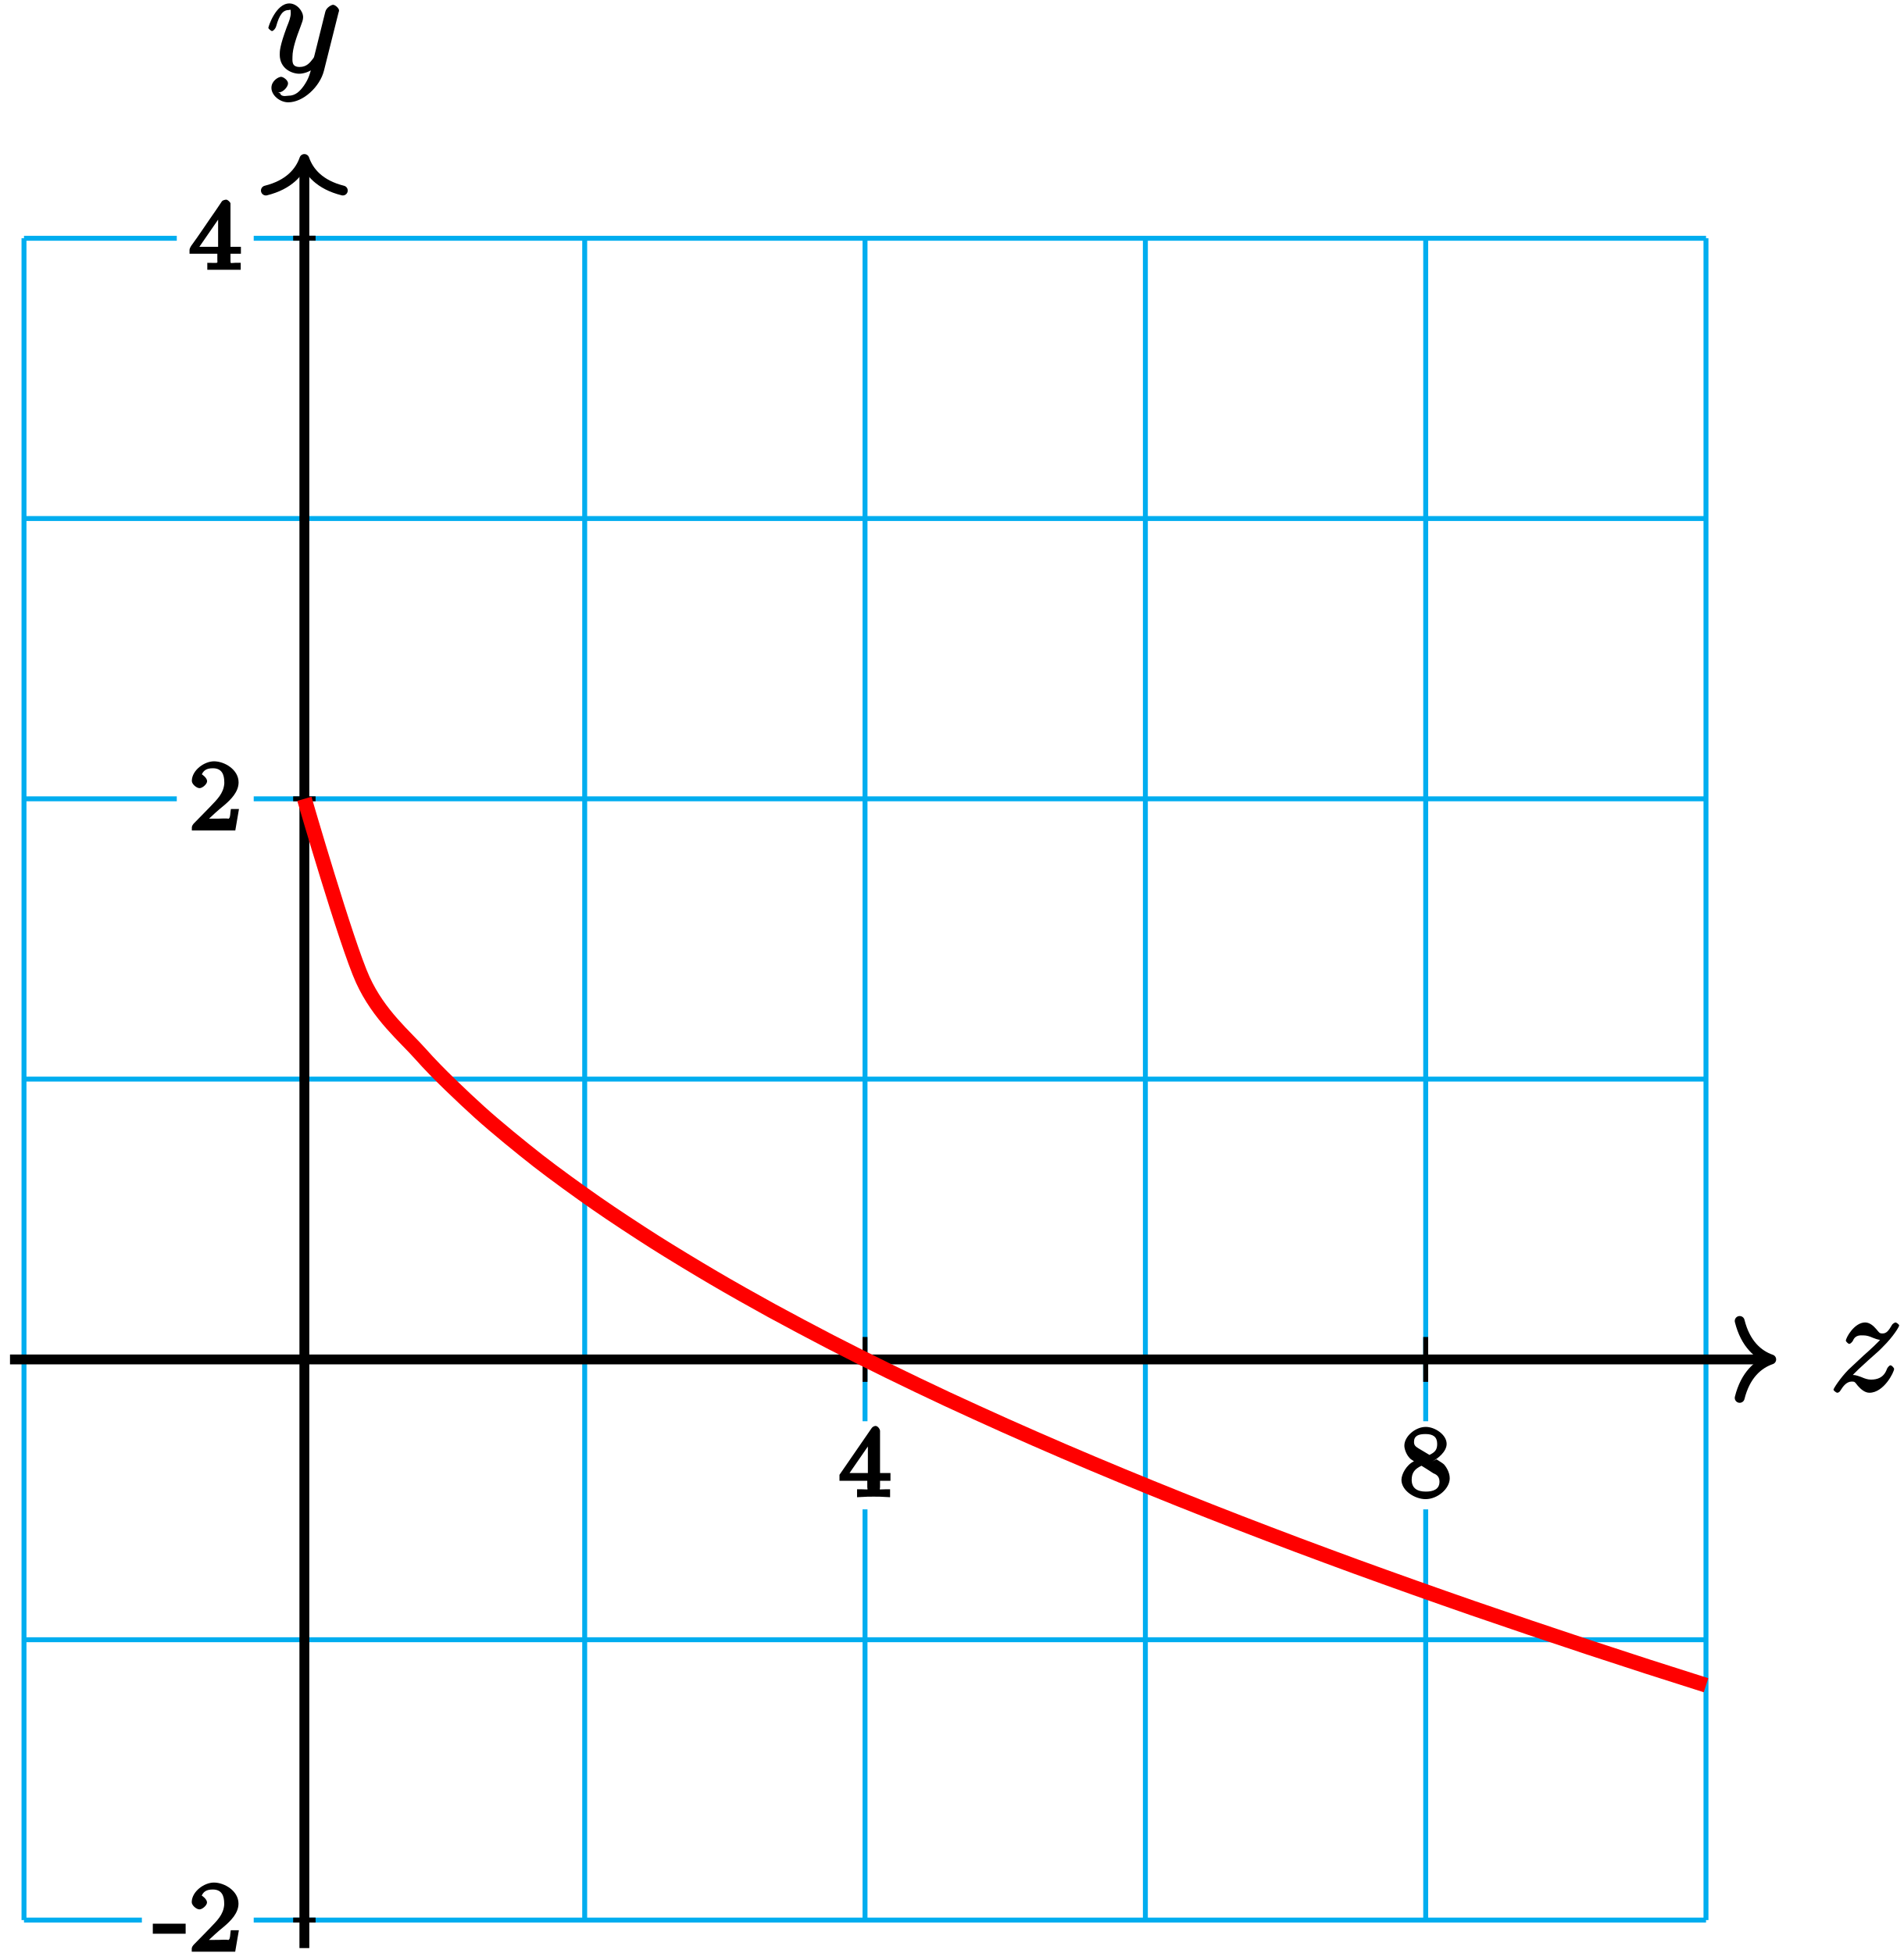
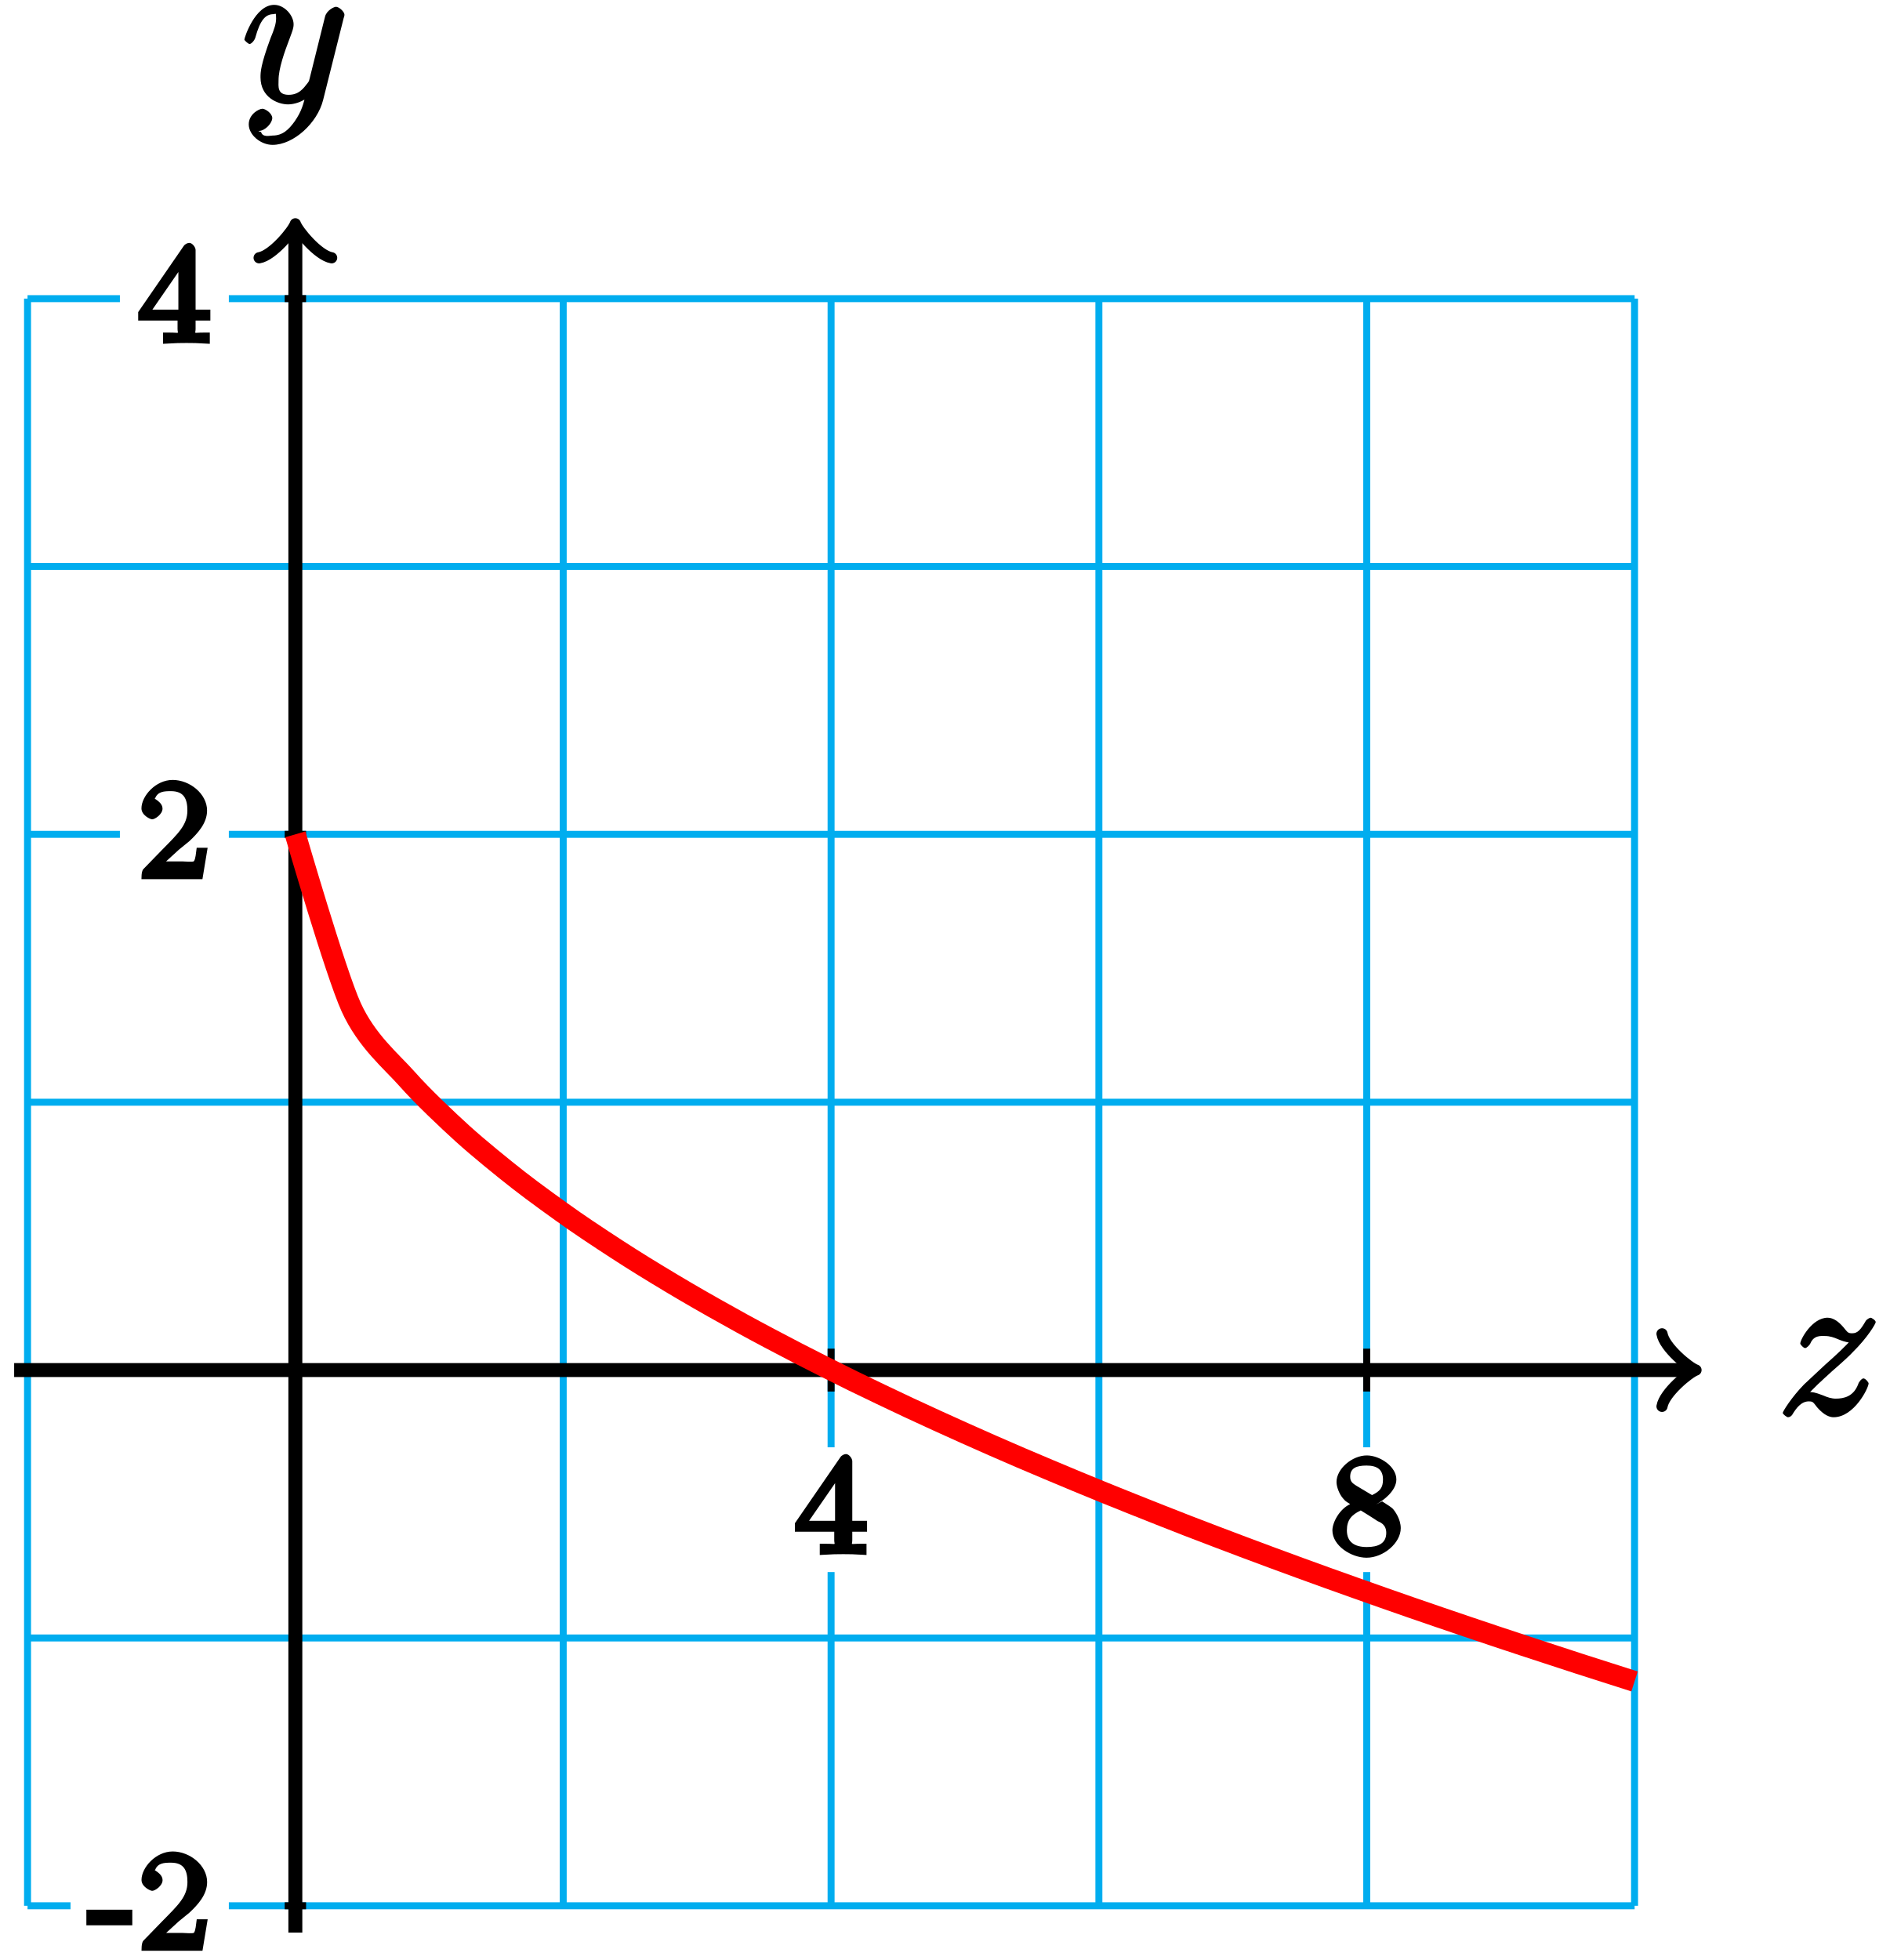
- <svg xmlns="http://www.w3.org/2000/svg" xmlns:xlink="http://www.w3.org/1999/xlink" width="154pt" height="158pt" viewBox="0 0 154 158" version="1.1">
+ <svg xmlns="http://www.w3.org/2000/svg" xmlns:xlink="http://www.w3.org/1999/xlink" width="108pt" height="112pt" viewBox="0 0 108 112" version="1.1">
  <defs>
    <g>
      <symbol overflow="visible" id="glyph0-0">
        <path style="stroke:none;" d="" />
      </symbol>
      <symbol overflow="visible" id="glyph0-1">
        <path style="stroke:none;" d="M 1.625 -1 C 2.141 -1.594 2.562 -1.953 3.156 -2.5 C 3.875 -3.125 4.188 -3.422 4.344 -3.594 C 5.188 -4.422 5.656 -5.219 5.656 -5.312 C 5.656 -5.422 5.406 -5.562 5.375 -5.562 C 5.297 -5.562 5.156 -5.469 5.094 -5.391 C 4.797 -4.875 4.625 -4.672 4.312 -4.672 C 4.062 -4.672 4.047 -4.734 3.812 -5.016 C 3.562 -5.312 3.25 -5.562 2.906 -5.562 C 2.031 -5.562 1.344 -4.328 1.344 -4.078 C 1.344 -4.047 1.516 -3.828 1.625 -3.828 C 1.719 -3.828 1.891 -4.016 1.922 -4.094 C 2.125 -4.578 2.547 -4.516 2.766 -4.516 C 3.031 -4.516 3.266 -4.438 3.516 -4.328 C 3.969 -4.141 4.156 -4.141 4.281 -4.141 C 4.359 -4.141 4.406 -4.141 4.469 -4.141 L 4.344 -4.406 C 3.953 -3.938 3.312 -3.359 2.766 -2.875 L 1.562 -1.75 C 0.844 -1.016 0.344 -0.203 0.344 -0.125 C 0.344 -0.047 0.578 0.125 0.641 0.125 C 0.719 0.125 0.844 0.078 0.922 -0.078 C 1.109 -0.375 1.391 -0.781 1.828 -0.781 C 2.078 -0.781 2.078 -0.734 2.312 -0.438 C 2.547 -0.172 2.875 0.125 3.25 0.125 C 4.422 0.125 5.25 -1.547 5.25 -1.812 C 5.25 -1.859 5.078 -2.094 4.953 -2.094 C 4.859 -2.094 4.688 -1.891 4.656 -1.766 C 4.391 -1.062 3.844 -0.938 3.375 -0.938 C 3.125 -0.938 2.891 -1.016 2.641 -1.125 C 2.156 -1.312 2.031 -1.312 1.875 -1.312 C 1.75 -1.312 1.625 -1.312 1.516 -1.266 Z M 1.625 -1 " />
      </symbol>
      <symbol overflow="visible" id="glyph0-2">
        <path style="stroke:none;" d="M 3.031 1.094 C 2.703 1.547 2.359 1.906 1.766 1.906 C 1.625 1.906 1.203 2.031 1.109 1.703 C 0.906 1.641 0.969 1.641 0.984 1.641 C 1.344 1.641 1.75 1.188 1.75 0.906 C 1.75 0.641 1.359 0.375 1.188 0.375 C 0.984 0.375 0.406 0.688 0.406 1.266 C 0.406 1.875 1.094 2.438 1.766 2.438 C 2.969 2.438 4.328 1.188 4.656 -0.125 L 5.828 -4.797 C 5.844 -4.859 5.875 -4.922 5.875 -5 C 5.875 -5.172 5.562 -5.453 5.391 -5.453 C 5.281 -5.453 4.859 -5.25 4.766 -4.891 L 3.891 -1.375 C 3.828 -1.156 3.875 -1.25 3.781 -1.109 C 3.531 -0.781 3.266 -0.422 2.688 -0.422 C 2.016 -0.422 2.109 -0.922 2.109 -1.25 C 2.109 -1.922 2.438 -2.844 2.766 -3.703 C 2.891 -4.047 2.969 -4.219 2.969 -4.453 C 2.969 -4.953 2.453 -5.562 1.859 -5.562 C 0.766 -5.562 0.156 -3.688 0.156 -3.578 C 0.156 -3.531 0.375 -3.328 0.453 -3.328 C 0.562 -3.328 0.734 -3.531 0.781 -3.688 C 1.062 -4.703 1.359 -5.031 1.828 -5.031 C 1.938 -5.031 1.969 -5.172 1.969 -4.781 C 1.969 -4.469 1.844 -4.125 1.656 -3.672 C 1.078 -2.109 1.078 -1.703 1.078 -1.422 C 1.078 -0.281 2.062 0.125 2.656 0.125 C 3 0.125 3.531 -0.031 3.844 -0.344 L 3.688 -0.516 C 3.516 0.141 3.438 0.5 3.031 1.094 Z M 3.031 1.094 " />
      </symbol>
      <symbol overflow="visible" id="glyph1-0">
        <path style="stroke:none;" d="" />
      </symbol>
      <symbol overflow="visible" id="glyph1-1">
        <path style="stroke:none;" d="M 3.328 -5.344 C 3.328 -5.5 3.141 -5.75 2.969 -5.75 C 2.875 -5.75 2.719 -5.688 2.641 -5.562 L 0.047 -1.797 L 0.047 -1.312 L 2.297 -1.312 L 2.297 -0.828 C 2.297 -0.531 2.469 -0.625 1.844 -0.625 L 1.469 -0.625 L 1.469 0.016 C 2.344 -0.031 2.359 -0.031 2.812 -0.031 C 3.266 -0.031 3.281 -0.031 4.141 0.016 L 4.141 -0.625 L 3.781 -0.625 C 3.156 -0.625 3.328 -0.531 3.328 -0.828 L 3.328 -1.312 L 4.172 -1.312 L 4.172 -1.938 L 3.328 -1.938 Z M 2.344 -4.688 L 2.344 -1.938 L 0.859 -1.938 L 2.672 -4.562 Z M 2.344 -4.688 " />
      </symbol>
      <symbol overflow="visible" id="glyph1-2">
        <path style="stroke:none;" d="M 2.641 -2.875 C 3.094 -3.094 3.812 -3.672 3.812 -4.297 C 3.812 -5.047 2.859 -5.672 2.125 -5.672 C 1.281 -5.672 0.391 -4.906 0.391 -4.156 C 0.391 -3.859 0.562 -3.453 0.75 -3.234 C 0.891 -3.062 0.922 -3.047 1.172 -2.891 C 0.562 -2.609 0.156 -1.844 0.156 -1.391 C 0.156 -0.516 1.234 0.172 2.109 0.172 C 3.078 0.172 4.062 -0.672 4.062 -1.516 C 4.062 -2.031 3.734 -2.484 3.609 -2.625 C 3.469 -2.75 3.453 -2.75 3 -3.047 Z M 1.531 -3.938 C 1.312 -4.078 1.172 -4.172 1.172 -4.453 C 1.172 -4.953 1.531 -5.094 2.109 -5.094 C 2.719 -5.094 3.047 -4.859 3.047 -4.297 C 3.047 -3.828 2.875 -3.625 2.422 -3.406 Z M 1.672 -2.594 C 1.703 -2.578 2.609 -2.016 2.734 -1.922 C 2.875 -1.859 3.234 -1.734 3.234 -1.25 C 3.234 -0.641 2.766 -0.438 2.125 -0.438 C 1.406 -0.438 0.984 -0.734 0.984 -1.391 C 0.984 -1.984 1.25 -2.281 1.781 -2.531 Z M 1.672 -2.594 " />
      </symbol>
-       <symbol overflow="visible" id="glyph2-0">
-         <path style="stroke:none;" d="" />
+       <symbol overflow="visible" id="glyph1-3">
+         <path style="stroke:none;" d="M 2.531 -1.641 L 2.531 -2.344 L -0.094 -2.344 L -0.094 -1.453 L 2.531 -1.453 Z M 2.531 -1.641 " />
      </symbol>
-       <symbol overflow="visible" id="glyph2-1">
-         <path style="stroke:none;" d="M -0.109 -2.141 L -0.109 -1.469 L 2.547 -1.469 L 2.547 -2.281 L -0.109 -2.281 Z M -0.109 -2.141 " />
-       </symbol>
-       <symbol overflow="visible" id="glyph2-2">
-         <path style="stroke:none;" d="M 0.969 -4.406 C 1.125 -4.891 1.422 -5.047 1.922 -5.047 C 2.641 -5.047 2.844 -4.547 2.844 -3.906 L 2.844 -3.812 C 2.781 -3 2.25 -2.516 1.719 -1.953 L 1.141 -1.359 C 0.891 -1.109 0.656 -0.859 0.406 -0.609 C 0.328 -0.531 0.219 -0.391 0.219 -0.266 L 0.219 -0.016 L 3.734 -0.016 L 4.031 -1.75 L 3.375 -1.75 C 3.312 -1.359 3.344 -1.094 3.219 -0.984 C 3.156 -0.938 3.172 -0.984 3.031 -0.984 L 2.781 -0.984 C 2.516 -0.969 2.234 -0.969 1.969 -0.969 L 1.609 -0.969 C 1.812 -1.156 2.297 -1.625 2.828 -2.047 C 3.359 -2.5 4 -3.125 4 -3.906 C 4 -4.938 2.859 -5.609 2.016 -5.609 C 1.219 -5.609 0.25 -4.891 0.219 -4.062 L 0.219 -4.016 C 0.219 -3.766 0.594 -3.438 0.844 -3.438 C 1.078 -3.438 1.453 -3.766 1.453 -4 C 1.453 -4.281 1.031 -4.562 1.016 -4.562 Z M 0.969 -4.406 " />
-       </symbol>
-       <symbol overflow="visible" id="glyph2-3">
-         <path style="stroke:none;" d="M 0.234 -1.312 L 2.281 -1.312 L 2.281 -0.812 C 2.281 -0.5 2.422 -0.578 1.469 -0.578 L 1.469 -0.016 L 4.172 -0.016 L 4.172 -0.578 L 3.719 -0.578 C 3.344 -0.578 3.344 -0.453 3.344 -0.812 L 3.344 -1.312 L 4.188 -1.312 L 4.188 -1.875 L 3.344 -1.875 L 3.344 -5.375 C 3.344 -5.469 3.125 -5.688 3 -5.688 C 2.922 -5.688 2.719 -5.641 2.656 -5.562 C 2.484 -5.312 2.312 -5.047 2.141 -4.797 C 1.469 -3.844 0.844 -2.875 0.156 -1.938 C 0.109 -1.859 0.031 -1.719 0.031 -1.625 C 0.031 -1.562 0.031 -1.516 0.031 -1.312 Z M 0.656 -1.625 L 2.672 -4.547 L 2.344 -4.656 L 2.344 -1.875 L 0.828 -1.875 Z M 0.656 -1.625 " />
+       <symbol overflow="visible" id="glyph1-4">
+         <path style="stroke:none;" d="M 2.375 -1.688 C 2.5 -1.797 2.844 -2.062 2.969 -2.172 C 3.453 -2.625 3.984 -3.203 3.984 -3.922 C 3.984 -4.875 3 -5.672 2.016 -5.672 C 1.047 -5.672 0.234 -4.75 0.234 -4.047 C 0.234 -3.656 0.734 -3.422 0.844 -3.422 C 1.016 -3.422 1.438 -3.719 1.438 -4.031 C 1.438 -4.438 0.859 -4.625 1.016 -4.625 C 1.172 -5.016 1.531 -5.031 1.922 -5.031 C 2.656 -5.031 2.859 -4.594 2.859 -3.922 C 2.859 -3.094 2.328 -2.609 1.391 -1.656 L 0.375 -0.609 C 0.281 -0.531 0.234 -0.375 0.234 0 L 3.719 0 L 4.016 -1.797 L 3.391 -1.797 C 3.344 -1.453 3.328 -1.172 3.234 -1.031 C 3.188 -0.969 2.719 -1.016 2.594 -1.016 L 1.172 -1.016 L 1.297 -0.703 Z M 2.375 -1.688 " />
      </symbol>
    </g>
  </defs>
  <g id="surface1">
-     <path style="fill:none;stroke-width:0.399;stroke-linecap:butt;stroke-linejoin:miter;stroke:rgb(0%,67.839%,93.729%);stroke-opacity:1;stroke-miterlimit:10;" d="M -22.679 -45.356 L 113.384 -45.356 M -22.679 -22.676 L 113.384 -22.676 M -22.679 -0 L 113.384 -0 M -22.679 22.679 L 113.384 22.679 M -22.679 45.355 L 113.384 45.355 M -22.679 68.031 L 113.384 68.031 M -22.679 90.703 L 113.384 90.703 M -22.679 -45.356 L -22.679 90.71 M 0.001 -45.356 L 0.001 90.71 M 22.677 -45.356 L 22.677 90.71 M 45.353 -45.356 L 45.353 90.71 M 68.032 -45.356 L 68.032 90.71 M 90.708 -45.356 L 90.708 90.71 M 113.38 -45.356 L 113.38 90.71 " transform="matrix(1,0,0,-1,24.62,109.98)" />
-     <path style="fill:none;stroke-width:0.797;stroke-linecap:butt;stroke-linejoin:miter;stroke:rgb(0%,0%,0%);stroke-opacity:1;stroke-miterlimit:10;" d="M -23.811 -0 L 118.259 -0 " transform="matrix(1,0,0,-1,24.62,109.98)" />
-     <path style="fill:none;stroke-width:0.797;stroke-linecap:round;stroke-linejoin:round;stroke:rgb(0%,0%,0%);stroke-opacity:1;stroke-miterlimit:10;" d="M -2.55 3.113 C -2.085 1.246 -1.046 0.363 0.001 -0 C -1.046 -0.364 -2.085 -1.243 -2.55 -3.11 " transform="matrix(1,0,0,-1,143.2763,109.98)" />
+     <path style="fill:none;stroke-width:0.399;stroke-linecap:butt;stroke-linejoin:miter;stroke:rgb(0%,67.839%,93.729%);stroke-opacity:1;stroke-miterlimit:10;" d="M -15.306 -30.612 L 76.538 -30.612 M -15.306 -15.308 L 76.538 -15.308 M -15.306 0.001 L 76.538 0.001 M -15.306 15.306 L 76.538 15.306 M -15.306 30.614 L 76.538 30.614 M -15.306 45.923 L 76.538 45.923 M -15.306 61.224 L 76.538 61.224 M -15.306 -30.612 L -15.306 61.227 M -0.001 -30.612 L -0.001 61.227 M 15.307 -30.612 L 15.307 61.227 M 30.616 -30.612 L 30.616 61.227 M 45.921 -30.612 L 45.921 61.227 M 61.229 -30.612 L 61.229 61.227 M 76.534 -30.612 L 76.534 61.227 " transform="matrix(1,0,0,-1,16.88,78.29)" />
+     <path style="fill:none;stroke-width:0.797;stroke-linecap:butt;stroke-linejoin:miter;stroke:rgb(0%,0%,0%);stroke-opacity:1;stroke-miterlimit:10;" d="M -16.071 0.001 L 79.655 0.001 " transform="matrix(1,0,0,-1,16.88,78.29)" />
+     <path style="fill:none;stroke-width:0.638;stroke-linecap:round;stroke-linejoin:round;stroke:rgb(0%,0%,0%);stroke-opacity:1;stroke-miterlimit:10;" d="M -1.553 2.071 C -1.424 1.294 -0.002 0.13 0.389 0.001 C -0.002 -0.128 -1.424 -1.296 -1.553 -2.073 " transform="matrix(1,0,0,-1,96.5371,78.29)" />
    <g style="fill:rgb(0%,0%,0%);fill-opacity:1;">
-       <use xlink:href="#glyph0-1" x="147.97" y="112.55" />
+       <use xlink:href="#glyph0-1" x="101.54" y="80.86" />
    </g>
-     <path style="fill:none;stroke-width:0.797;stroke-linecap:butt;stroke-linejoin:miter;stroke:rgb(0%,0%,0%);stroke-opacity:1;stroke-miterlimit:10;" d="M 0.001 -47.622 L 0.001 96.718 " transform="matrix(1,0,0,-1,24.62,109.98)" />
-     <path style="fill:none;stroke-width:0.797;stroke-linecap:round;stroke-linejoin:round;stroke:rgb(0%,0%,0%);stroke-opacity:1;stroke-miterlimit:10;" d="M -2.549 3.112 C -2.084 1.245 -1.045 0.362 0.002 -0.001 C -1.045 -0.364 -2.084 -1.243 -2.549 -3.11 " transform="matrix(0,-1,-1,0,24.62,12.86506)" />
+     <path style="fill:none;stroke-width:0.797;stroke-linecap:butt;stroke-linejoin:miter;stroke:rgb(0%,0%,0%);stroke-opacity:1;stroke-miterlimit:10;" d="M -0.001 -32.144 L -0.001 65.114 " transform="matrix(1,0,0,-1,16.88,78.29)" />
+     <path style="fill:none;stroke-width:0.638;stroke-linecap:round;stroke-linejoin:round;stroke:rgb(0%,0%,0%);stroke-opacity:1;stroke-miterlimit:10;" d="M -1.554 2.071 C -1.425 1.294 0.001 0.13 0.388 0.001 C 0.001 -0.128 -1.425 -1.296 -1.554 -2.073 " transform="matrix(0,-1,-1,0,16.88,13.17686)" />
    <g style="fill:rgb(0%,0%,0%);fill-opacity:1;">
-       <use xlink:href="#glyph0-2" x="21.55" y="5.84" />
+       <use xlink:href="#glyph0-2" x="13.81" y="5.84" />
    </g>
-     <path style="fill:none;stroke-width:0.399;stroke-linecap:butt;stroke-linejoin:miter;stroke:rgb(0%,0%,0%);stroke-opacity:1;stroke-miterlimit:10;" d="M 45.353 1.816 L 45.353 -1.813 " transform="matrix(1,0,0,-1,24.62,109.98)" />
-     <path style=" stroke:none;fill-rule:nonzero;fill:rgb(100%,100%,100%);fill-opacity:1;" d="M 66.859 122.109 L 73.086 122.109 L 73.086 114.98 L 66.859 114.98 Z M 66.859 122.109 " />
+     <path style="fill:none;stroke-width:0.399;stroke-linecap:butt;stroke-linejoin:miter;stroke:rgb(0%,0%,0%);stroke-opacity:1;stroke-miterlimit:10;" d="M 30.616 1.224 L 30.616 -1.226 " transform="matrix(1,0,0,-1,16.88,78.29)" />
+     <path style=" stroke:none;fill-rule:nonzero;fill:rgb(100%,100%,100%);fill-opacity:1;" d="M 44.383 89.832 L 50.609 89.832 L 50.609 82.703 L 44.383 82.703 Z M 44.383 89.832 " />
    <g style="fill:rgb(0%,0%,0%);fill-opacity:1;">
-       <use xlink:href="#glyph1-1" x="67.86" y="121.11" />
+       <use xlink:href="#glyph1-1" x="45.38" y="88.84" />
    </g>
-     <path style="fill:none;stroke-width:0.399;stroke-linecap:butt;stroke-linejoin:miter;stroke:rgb(0%,0%,0%);stroke-opacity:1;stroke-miterlimit:10;" d="M 90.708 1.816 L 90.708 -1.813 " transform="matrix(1,0,0,-1,24.62,109.98)" />
-     <path style=" stroke:none;fill-rule:nonzero;fill:rgb(100%,100%,100%);fill-opacity:1;" d="M 112.215 122.109 L 118.441 122.109 L 118.441 114.98 L 112.215 114.98 Z M 112.215 122.109 " />
+     <path style="fill:none;stroke-width:0.399;stroke-linecap:butt;stroke-linejoin:miter;stroke:rgb(0%,0%,0%);stroke-opacity:1;stroke-miterlimit:10;" d="M 61.229 1.224 L 61.229 -1.226 " transform="matrix(1,0,0,-1,16.88,78.29)" />
+     <path style=" stroke:none;fill-rule:nonzero;fill:rgb(100%,100%,100%);fill-opacity:1;" d="M 74.996 89.832 L 81.223 89.832 L 81.223 82.703 L 74.996 82.703 Z M 74.996 89.832 " />
    <g style="fill:rgb(0%,0%,0%);fill-opacity:1;">
-       <use xlink:href="#glyph1-2" x="113.21" y="121.11" />
+       <use xlink:href="#glyph1-2" x="75.99" y="88.84" />
    </g>
-     <path style="fill:none;stroke-width:0.399;stroke-linecap:butt;stroke-linejoin:miter;stroke:rgb(0%,0%,0%);stroke-opacity:1;stroke-miterlimit:10;" d="M 0.907 -45.356 L -0.905 -45.356 " transform="matrix(1,0,0,-1,24.62,109.98)" />
-     <path style=" stroke:none;fill-rule:nonzero;fill:rgb(100%,100%,100%);fill-opacity:1;" d="M 11.477 158.902 L 20.523 158.902 L 20.523 151.77 L 11.477 151.77 Z M 11.477 158.902 " />
+     <path style="fill:none;stroke-width:0.399;stroke-linecap:butt;stroke-linejoin:miter;stroke:rgb(0%,0%,0%);stroke-opacity:1;stroke-miterlimit:10;" d="M 0.612 -30.612 L -0.61 -30.612 " transform="matrix(1,0,0,-1,16.88,78.29)" />
+     <path style=" stroke:none;fill-rule:nonzero;fill:rgb(100%,100%,100%);fill-opacity:1;" d="M 4.031 112.469 L 13.078 112.469 L 13.078 105.34 L 4.031 105.34 Z M 4.031 112.469 " />
    <g style="fill:rgb(0%,0%,0%);fill-opacity:1;">
-       <use xlink:href="#glyph2-1" x="12.47" y="157.91" />
-       <use xlink:href="#glyph2-2" x="15.292" y="157.91" />
+       <use xlink:href="#glyph1-3" x="5.03" y="111.47" />
+       <use xlink:href="#glyph1-4" x="7.853" y="111.47" />
    </g>
-     <path style="fill:none;stroke-width:0.399;stroke-linecap:butt;stroke-linejoin:miter;stroke:rgb(0%,0%,0%);stroke-opacity:1;stroke-miterlimit:10;" d="M 0.907 45.355 L -0.905 45.355 " transform="matrix(1,0,0,-1,24.62,109.98)" />
-     <path style=" stroke:none;fill-rule:nonzero;fill:rgb(100%,100%,100%);fill-opacity:1;" d="M 14.301 68.191 L 20.523 68.191 L 20.523 61.059 L 14.301 61.059 Z M 14.301 68.191 " />
+     <path style="fill:none;stroke-width:0.399;stroke-linecap:butt;stroke-linejoin:miter;stroke:rgb(0%,0%,0%);stroke-opacity:1;stroke-miterlimit:10;" d="M 0.612 30.614 L -0.61 30.614 " transform="matrix(1,0,0,-1,16.88,78.29)" />
+     <path style=" stroke:none;fill-rule:nonzero;fill:rgb(100%,100%,100%);fill-opacity:1;" d="M 6.852 51.242 L 13.078 51.242 L 13.078 44.113 L 6.852 44.113 Z M 6.852 51.242 " />
    <g style="fill:rgb(0%,0%,0%);fill-opacity:1;">
-       <use xlink:href="#glyph2-2" x="15.3" y="67.2" />
+       <use xlink:href="#glyph1-4" x="7.85" y="50.24" />
    </g>
-     <path style="fill:none;stroke-width:0.399;stroke-linecap:butt;stroke-linejoin:miter;stroke:rgb(0%,0%,0%);stroke-opacity:1;stroke-miterlimit:10;" d="M 0.907 90.71 L -0.905 90.71 " transform="matrix(1,0,0,-1,24.62,109.98)" />
-     <path style=" stroke:none;fill-rule:nonzero;fill:rgb(100%,100%,100%);fill-opacity:1;" d="M 14.301 22.836 L 20.523 22.836 L 20.523 15.703 L 14.301 15.703 Z M 14.301 22.836 " />
+     <path style="fill:none;stroke-width:0.399;stroke-linecap:butt;stroke-linejoin:miter;stroke:rgb(0%,0%,0%);stroke-opacity:1;stroke-miterlimit:10;" d="M 0.612 61.227 L -0.61 61.227 " transform="matrix(1,0,0,-1,16.88,78.29)" />
+     <path style=" stroke:none;fill-rule:nonzero;fill:rgb(100%,100%,100%);fill-opacity:1;" d="M 6.852 20.625 L 13.078 20.625 L 13.078 13.496 L 6.852 13.496 Z M 6.852 20.625 " />
    <g style="fill:rgb(0%,0%,0%);fill-opacity:1;">
-       <use xlink:href="#glyph2-3" x="15.3" y="21.84" />
+       <use xlink:href="#glyph1-1" x="7.85" y="19.63" />
    </g>
-     <path style="fill:none;stroke-width:1.196;stroke-linecap:butt;stroke-linejoin:miter;stroke:rgb(100%,0%,0%);stroke-opacity:1;stroke-miterlimit:10;" d="M 0.001 45.355 C 0.001 45.355 3.415 33.589 4.724 30.718 C 6.036 27.843 8.138 26.14 9.45 24.652 C 10.759 23.168 12.86 21.191 14.173 20 C 15.485 18.812 17.587 17.101 18.896 16.078 C 20.208 15.054 22.31 13.535 23.622 12.625 C 24.931 11.71 27.036 10.332 28.345 9.5 C 29.657 8.668 31.759 7.398 33.071 6.628 C 34.38 5.855 36.482 4.671 37.794 3.953 C 39.107 3.234 41.208 2.121 42.517 1.441 C 43.829 0.761 45.931 -0.293 47.243 -0.934 C 48.552 -1.579 50.657 -2.583 51.966 -3.196 C 53.278 -3.805 55.38 -4.766 56.693 -5.352 C 58.001 -5.938 60.107 -6.86 61.415 -7.422 C 62.728 -7.989 64.829 -8.872 66.142 -9.415 C 67.45 -9.957 69.552 -10.813 70.864 -11.336 C 72.177 -11.864 74.278 -12.688 75.587 -13.196 C 76.9 -13.704 79.001 -14.508 80.314 -15 C 81.622 -15.493 83.728 -16.27 85.036 -16.75 C 86.349 -17.227 88.45 -17.985 89.763 -18.45 C 91.071 -18.918 93.173 -19.653 94.485 -20.11 C 95.798 -20.563 97.9 -21.282 99.208 -21.723 C 100.521 -22.168 102.622 -22.872 103.935 -23.305 C 105.243 -23.735 107.349 -24.422 108.657 -24.848 C 109.97 -25.27 113.384 -26.356 113.384 -26.356 " transform="matrix(1,0,0,-1,24.62,109.98)" />
+     <path style="fill:none;stroke-width:1.196;stroke-linecap:butt;stroke-linejoin:miter;stroke:rgb(100%,0%,0%);stroke-opacity:1;stroke-miterlimit:10;" d="M -0.001 30.614 C -0.001 30.614 2.304 22.673 3.19 20.735 C 4.073 18.794 5.491 17.645 6.378 16.642 C 7.265 15.638 8.682 14.302 9.565 13.501 C 10.452 12.696 11.87 11.544 12.757 10.852 C 13.64 10.161 15.061 9.138 15.944 8.52 C 16.831 7.903 18.249 6.974 19.136 6.411 C 20.018 5.849 21.436 4.993 22.323 4.474 C 23.206 3.954 24.628 3.153 25.511 2.669 C 26.397 2.181 27.815 1.431 28.702 0.974 C 29.585 0.517 31.007 -0.198 31.89 -0.632 C 32.776 -1.065 34.194 -1.741 35.077 -2.155 C 35.964 -2.569 37.382 -3.218 38.268 -3.612 C 39.151 -4.011 40.573 -4.632 41.456 -5.011 C 42.343 -5.39 43.761 -5.987 44.647 -6.355 C 45.53 -6.722 46.948 -7.3 47.835 -7.651 C 48.722 -8.007 50.14 -8.565 51.022 -8.909 C 51.909 -9.249 53.327 -9.792 54.214 -10.124 C 55.097 -10.456 56.518 -10.983 57.401 -11.304 C 58.288 -11.628 59.706 -12.14 60.593 -12.452 C 61.475 -12.769 62.893 -13.265 63.78 -13.573 C 64.663 -13.878 66.085 -14.366 66.968 -14.663 C 67.854 -14.964 69.272 -15.437 70.159 -15.73 C 71.042 -16.023 72.46 -16.483 73.347 -16.773 C 74.233 -17.058 76.534 -17.792 76.534 -17.792 " transform="matrix(1,0,0,-1,16.88,78.29)" />
  </g>
</svg>
